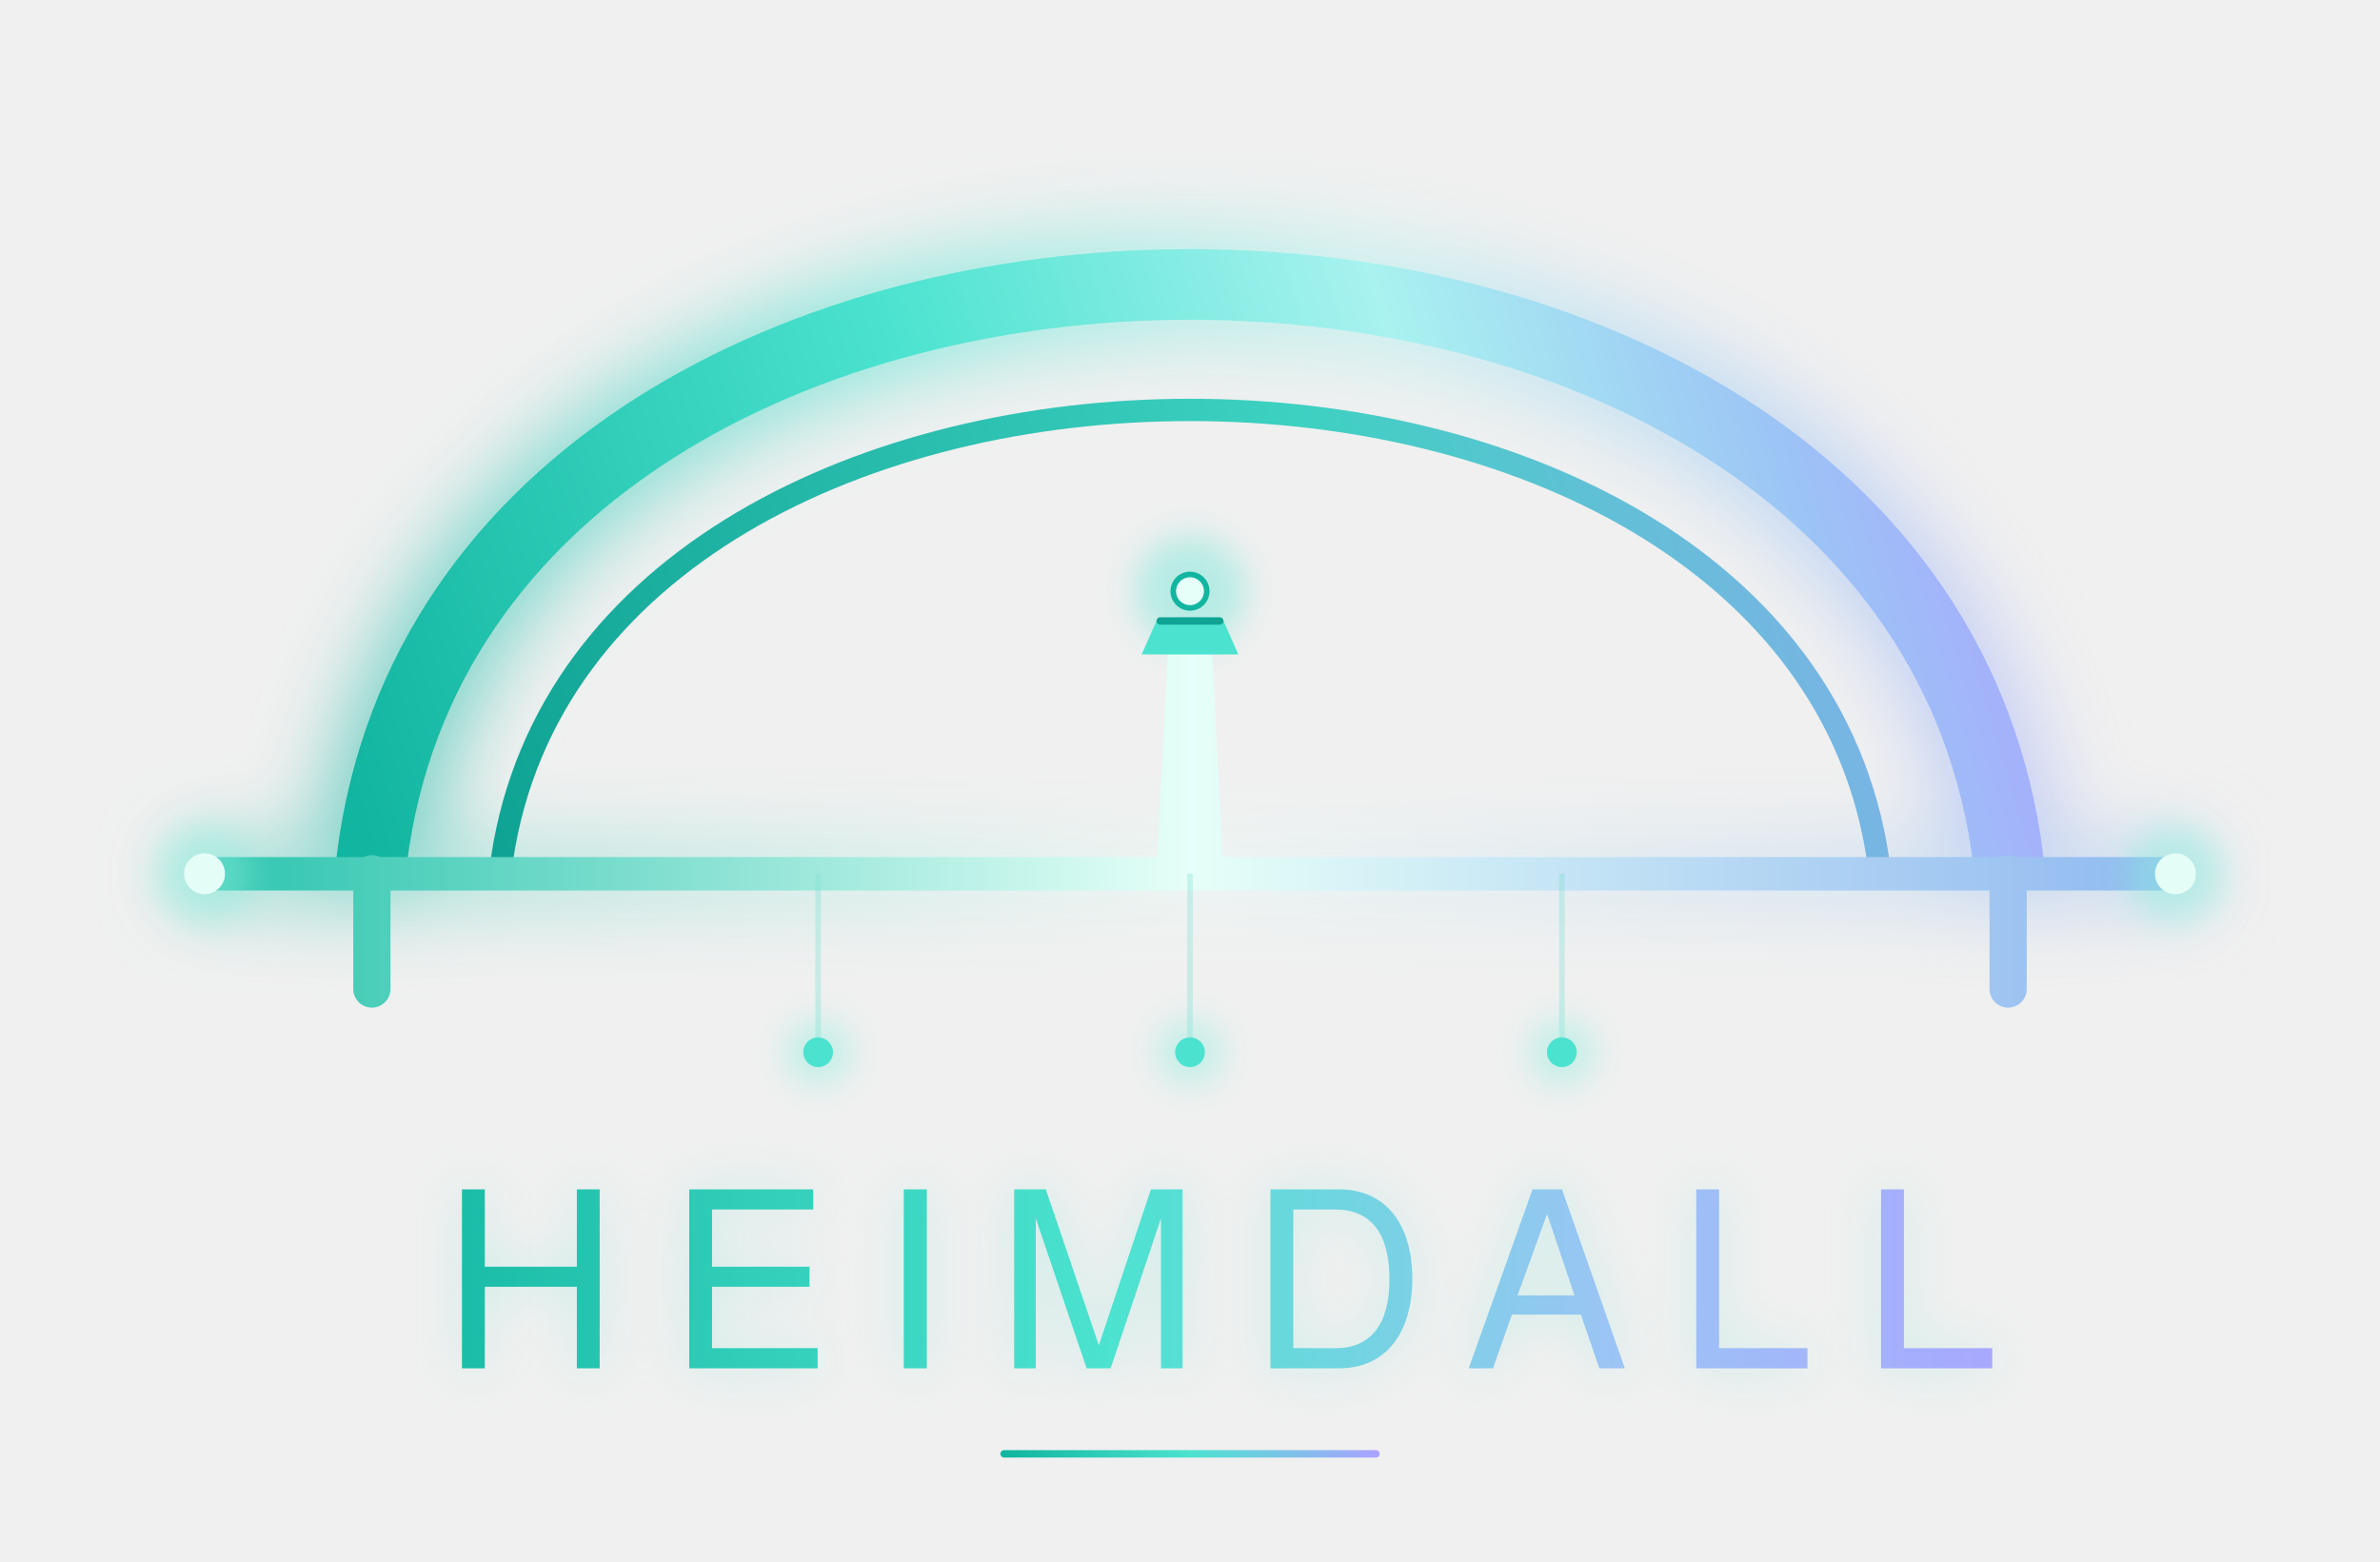
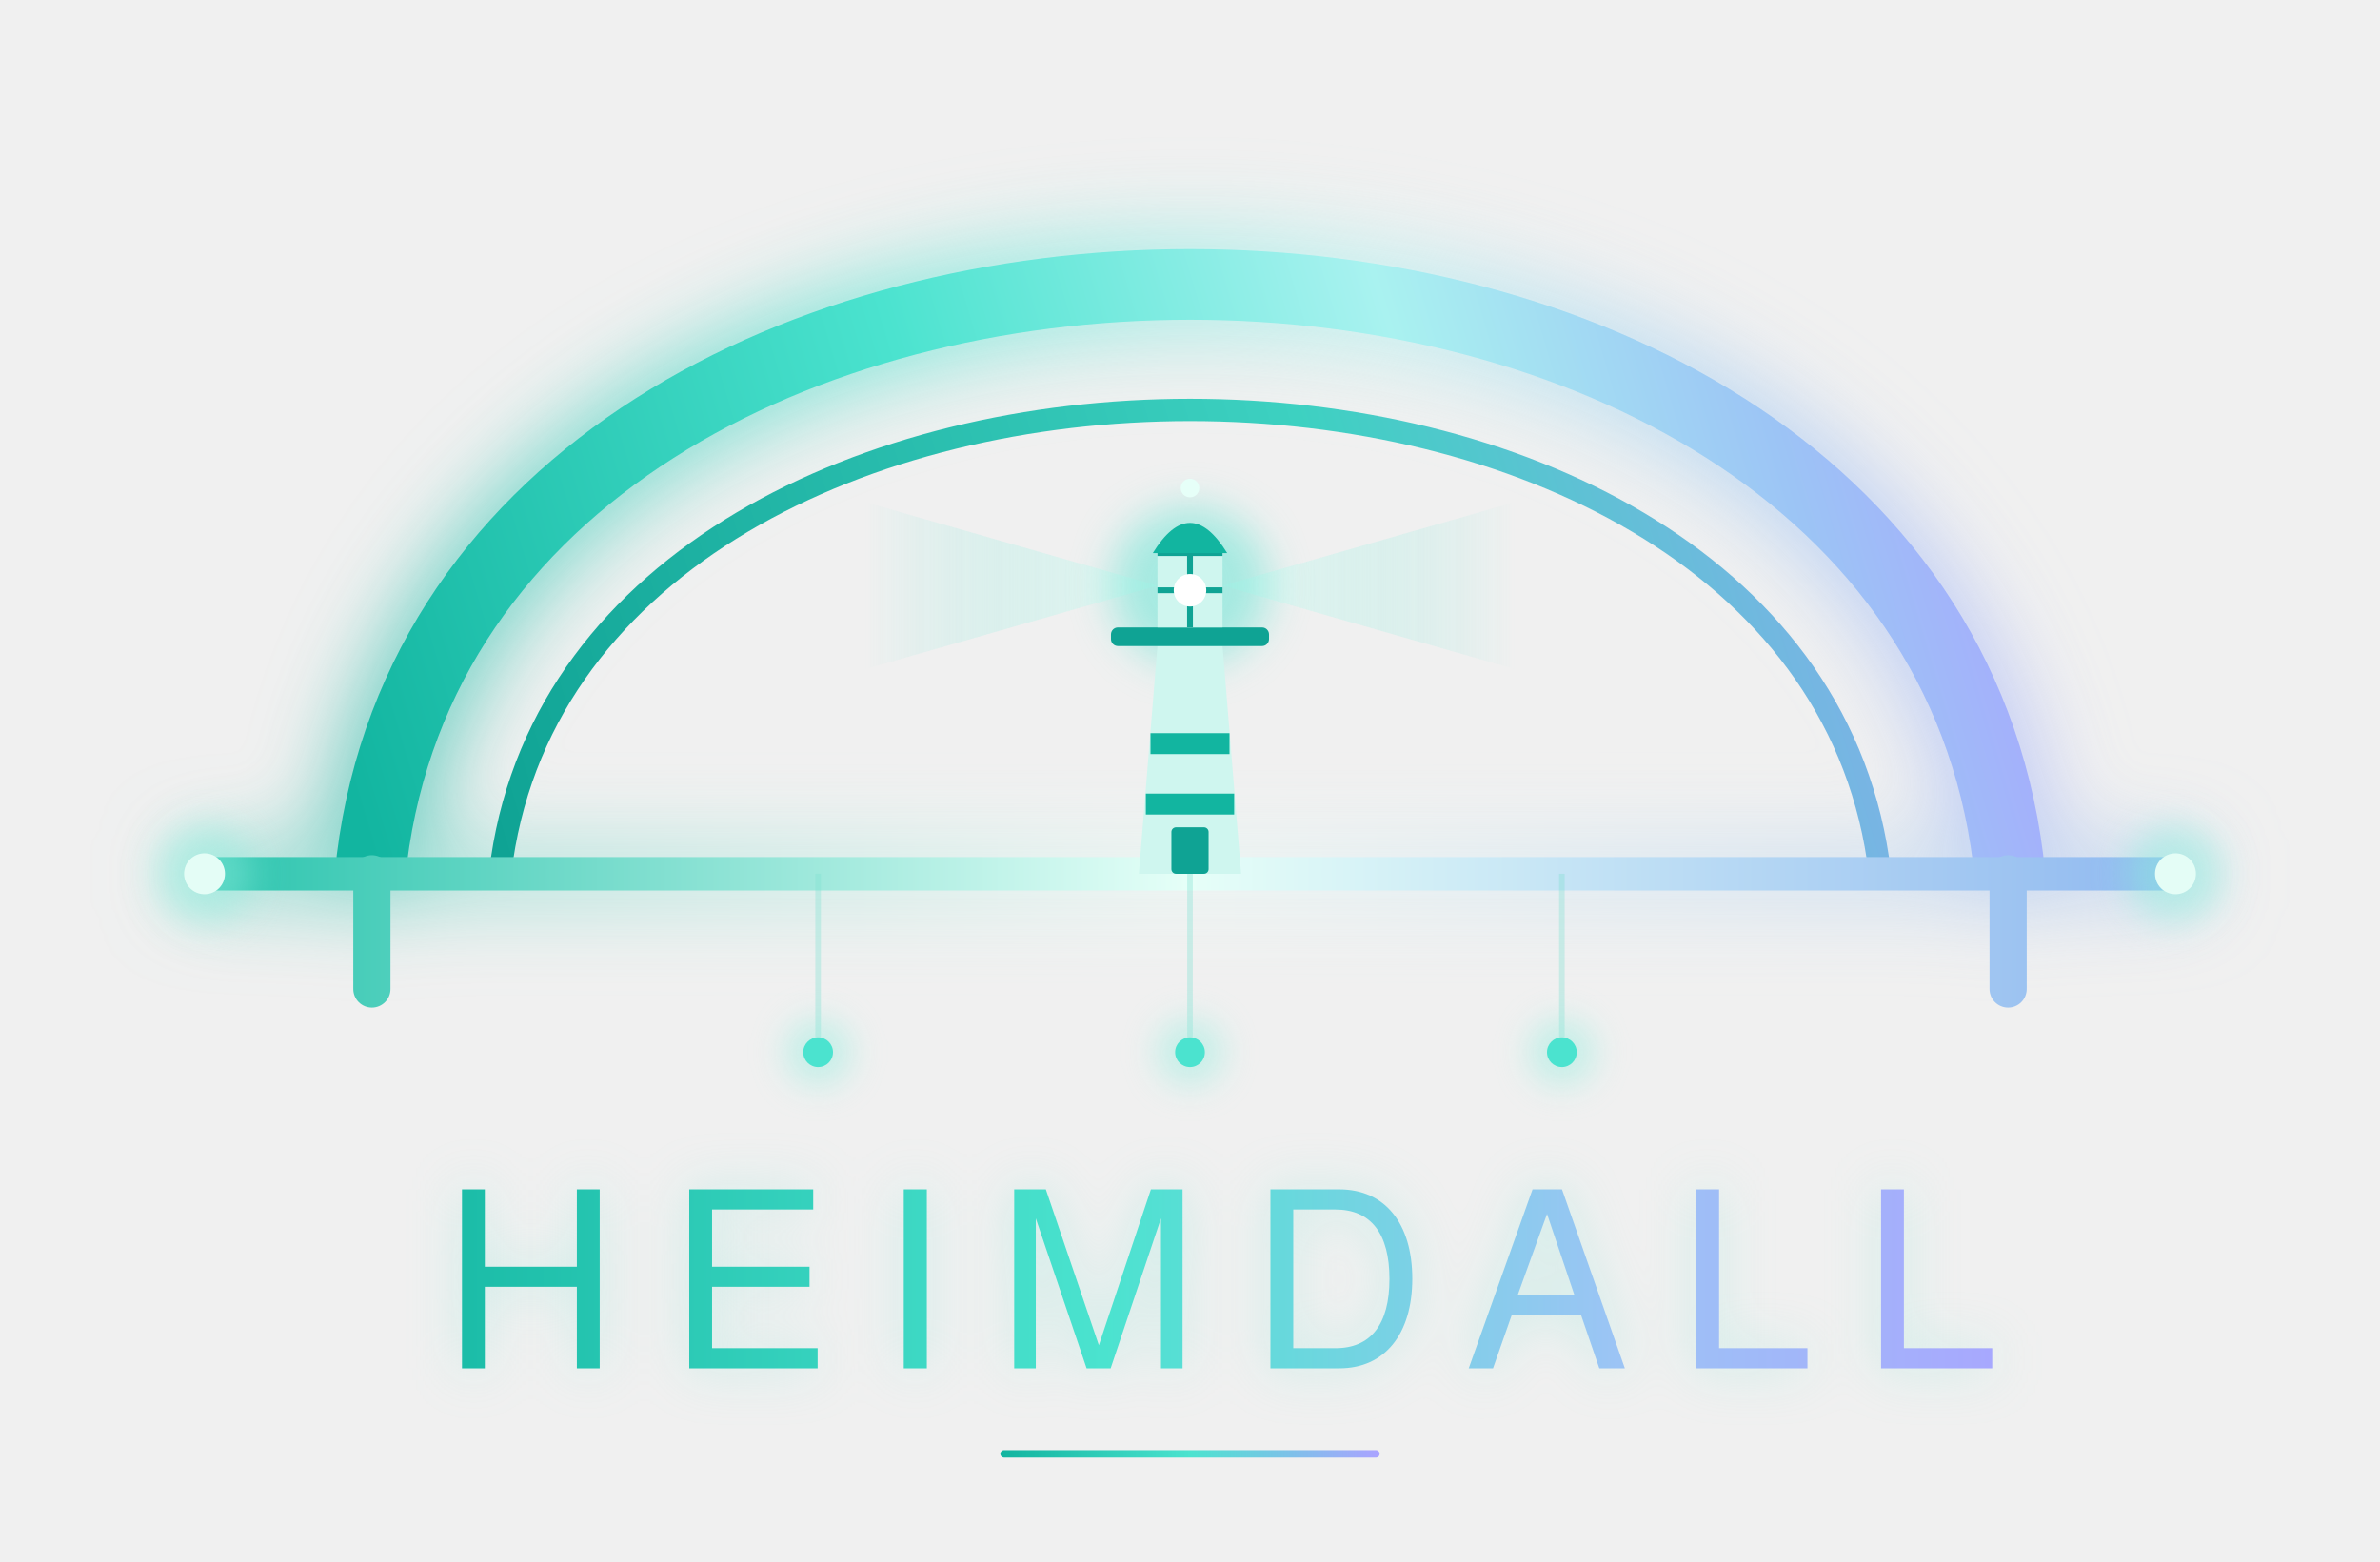
<svg xmlns="http://www.w3.org/2000/svg" width="1280" height="840" viewBox="0 0 1280 840" role="img" aria-labelledby="title desc">
  <defs>
    <linearGradient id="spectrum" x1="200" y1="462" x2="1080" y2="200" gradientUnits="userSpaceOnUse">
      <stop stop-color="#12B5A0" />
      <stop offset=".38" stop-color="#4BE3CF" />
      <stop offset=".66" stop-color="#A9F2F0" />
      <stop offset=".86" stop-color="#9CC4F5" />
      <stop offset="1" stop-color="#A9A4FF" />
    </linearGradient>
    <linearGradient id="inner" x1="270" y1="462" x2="1010" y2="240" gradientUnits="userSpaceOnUse">
      <stop stop-color="#0FA394" />
      <stop offset=".62" stop-color="#3DD1C1" />
      <stop offset="1" stop-color="#86AEEC" />
    </linearGradient>
    <linearGradient id="deck" x1="110" y1="0" x2="1170" y2="0" gradientUnits="userSpaceOnUse">
      <stop stop-color="#2BC4AE" />
      <stop offset=".5" stop-color="#E6FFF8" />
      <stop offset="1" stop-color="#8FB8F0" />
    </linearGradient>
    <linearGradient id="word" x1="180" y1="0" x2="1100" y2="0" gradientUnits="userSpaceOnUse">
      <stop stop-color="#12B5A0" />
      <stop offset=".45" stop-color="#4BE3CF" />
      <stop offset=".75" stop-color="#9CC4F5" />
      <stop offset="1" stop-color="#A9A4FF" />
    </linearGradient>
    <linearGradient id="rule" x1="540" y1="0" x2="740" y2="0" gradientUnits="userSpaceOnUse">
      <stop stop-color="#12B5A0" />
      <stop offset=".5" stop-color="#4BE3CF" />
      <stop offset="1" stop-color="#A9A4FF" />
    </linearGradient>
+     <linearGradient id="beamL" x1="626" y1="0" x2="500" y2="0" gradientUnits="userSpaceOnUse">
+       <stop stop-color="#E6FFF8" stop-opacity=".9" />
+       <stop offset="1" stop-color="#4BE3CF" stop-opacity="0" />
+     </linearGradient>
+     <linearGradient id="beamR" x1="654" y1="0" x2="780" y2="0" gradientUnits="userSpaceOnUse">
+       <stop stop-color="#E6FFF8" stop-opacity=".9" />
+       <stop offset="1" stop-color="#4BE3CF" stop-opacity="0" />
+     </linearGradient>
    <filter id="glow" x="-15%" y="-40%" width="130%" height="180%" color-interpolation-filters="sRGB">
      <feGaussianBlur stdDeviation="22" />
    </filter>
    <filter id="glowSm" x="-150%" y="-150%" width="400%" height="400%" color-interpolation-filters="sRGB">
      <feGaussianBlur stdDeviation="9" />
    </filter>
    <filter id="glowText" x="-10%" y="-40%" width="120%" height="180%" color-interpolation-filters="sRGB">
      <feGaussianBlur stdDeviation="14" />
    </filter>
  </defs>
  <g fill="none" stroke-linecap="round" filter="url(#glow)" opacity=".6">
    <path d="M 200,462 C 252,50 1028,50 1080,462" stroke="url(#spectrum)" stroke-width="54" />
    <path d="M110 470H1170" stroke="url(#deck)" stroke-width="26" />
  </g>
  <g fill="none" stroke-linecap="round">
    <path d="M 270,462 C 318,140 962,140 1010,462" stroke="url(#inner)" stroke-width="12" />
    <path d="M 200,462 C 252,50 1028,50 1080,462" stroke="url(#spectrum)" stroke-width="38" />
    <path d="M110 470H1170" stroke="url(#deck)" stroke-width="18" />
    <path d="M200 470V532 M1080 470V532" stroke="url(#deck)" stroke-width="20" />
  </g>
-   <circle cx="640" cy="318" r="30" fill="#4BE3CF" fill-opacity=".35" filter="url(#glowSm)" />
-   <path d="M622 470 L628 352 H652 L658 470 Z" fill="url(#deck)" />
-   <path d="M614 352 H666 L658 334 H622 Z" fill="#4BE3CF" />
-   <path d="M624 334 H656" stroke="#0FA394" stroke-width="4" stroke-linecap="round" />
-   <circle cx="640" cy="318" r="9" fill="#E6FFF8" stroke="#12B5A0" stroke-width="3" />
+   <g transform="translate(640 470) scale(1.25) translate(-640 -470)">
+     <g opacity=".55">
+       <path d="M626 346 L500 310 L500 382 Z" fill="url(#beamL)" />
+       <path d="M654 346 L780 310 L780 382 Z" fill="url(#beamR)" />
+     </g>
+     <circle cx="640" cy="346" r="34" fill="#4BE3CF" fill-opacity=".45" filter="url(#glowSm)" />
+     <path d="M618 470 L626 372 H654 L662 470 Z" fill="#CFF6EF" />
+     <path d="M621 440 H659 M623 414 H657" stroke="#12B5A0" stroke-width="9" />
+     <rect x="606" y="364" width="68" height="8" rx="3" fill="#0FA394" />
+     <rect x="626" y="332" width="28" height="32" fill="#CFF6EF" />
+     <path d="M626 332 H654 M626 348 H654 M640 332 V364" stroke="#0FA394" stroke-width="2.5" />
+     <circle cx="640" cy="348" r="7" fill="#FFFFFF" />
+     <path d="M624 332 Q640 306 656 332 Z" fill="#12B5A0" />
+     <circle cx="640" cy="304" r="4" fill="#E6FFF8" />
+     <rect x="632" y="450" width="16" height="20" rx="2" fill="#0FA394" />
+   </g>
  <circle cx="110" cy="470" r="26" fill="#8FEFDF" fill-opacity=".5" filter="url(#glowSm)" />
  <circle cx="1170" cy="470" r="26" fill="#8FEFDF" fill-opacity=".5" filter="url(#glowSm)" />
  <circle cx="110" cy="470" r="11" fill="#E4FDF6" />
  <circle cx="1170" cy="470" r="11" fill="#E4FDF6" />
  <g stroke="#7FE0D2" stroke-opacity=".35" stroke-width="3" fill="none">
    <path d="M440 470V560 M640 470V560 M840 470V560" />
  </g>
  <circle cx="440" cy="566" r="18" fill="#8FEFDF" fill-opacity=".45" filter="url(#glowSm)" />
  <circle cx="640" cy="566" r="18" fill="#8FEFDF" fill-opacity=".45" filter="url(#glowSm)" />
  <circle cx="840" cy="566" r="18" fill="#8FEFDF" fill-opacity=".45" filter="url(#glowSm)" />
  <circle cx="440" cy="566" r="8" fill="#4BE3CF" />
  <circle cx="640" cy="566" r="8" fill="#4BE3CF" />
  <circle cx="840" cy="566" r="8" fill="#4BE3CF" />
  <text x="656" y="736" text-anchor="middle" font-family="'Helvetica Neue', Helvetica, Arial, sans-serif" font-size="132" font-weight="500" letter-spacing="26" fill="#7FE6D8" fill-opacity=".35" filter="url(#glowText)">HEIMDALL</text>
  <text x="656" y="736" text-anchor="middle" font-family="'Helvetica Neue', Helvetica, Arial, sans-serif" font-size="132" font-weight="500" letter-spacing="26" fill="url(#word)">HEIMDALL</text>
  <path d="M540 782H740" stroke="url(#rule)" stroke-width="4" stroke-linecap="round" />
</svg>
